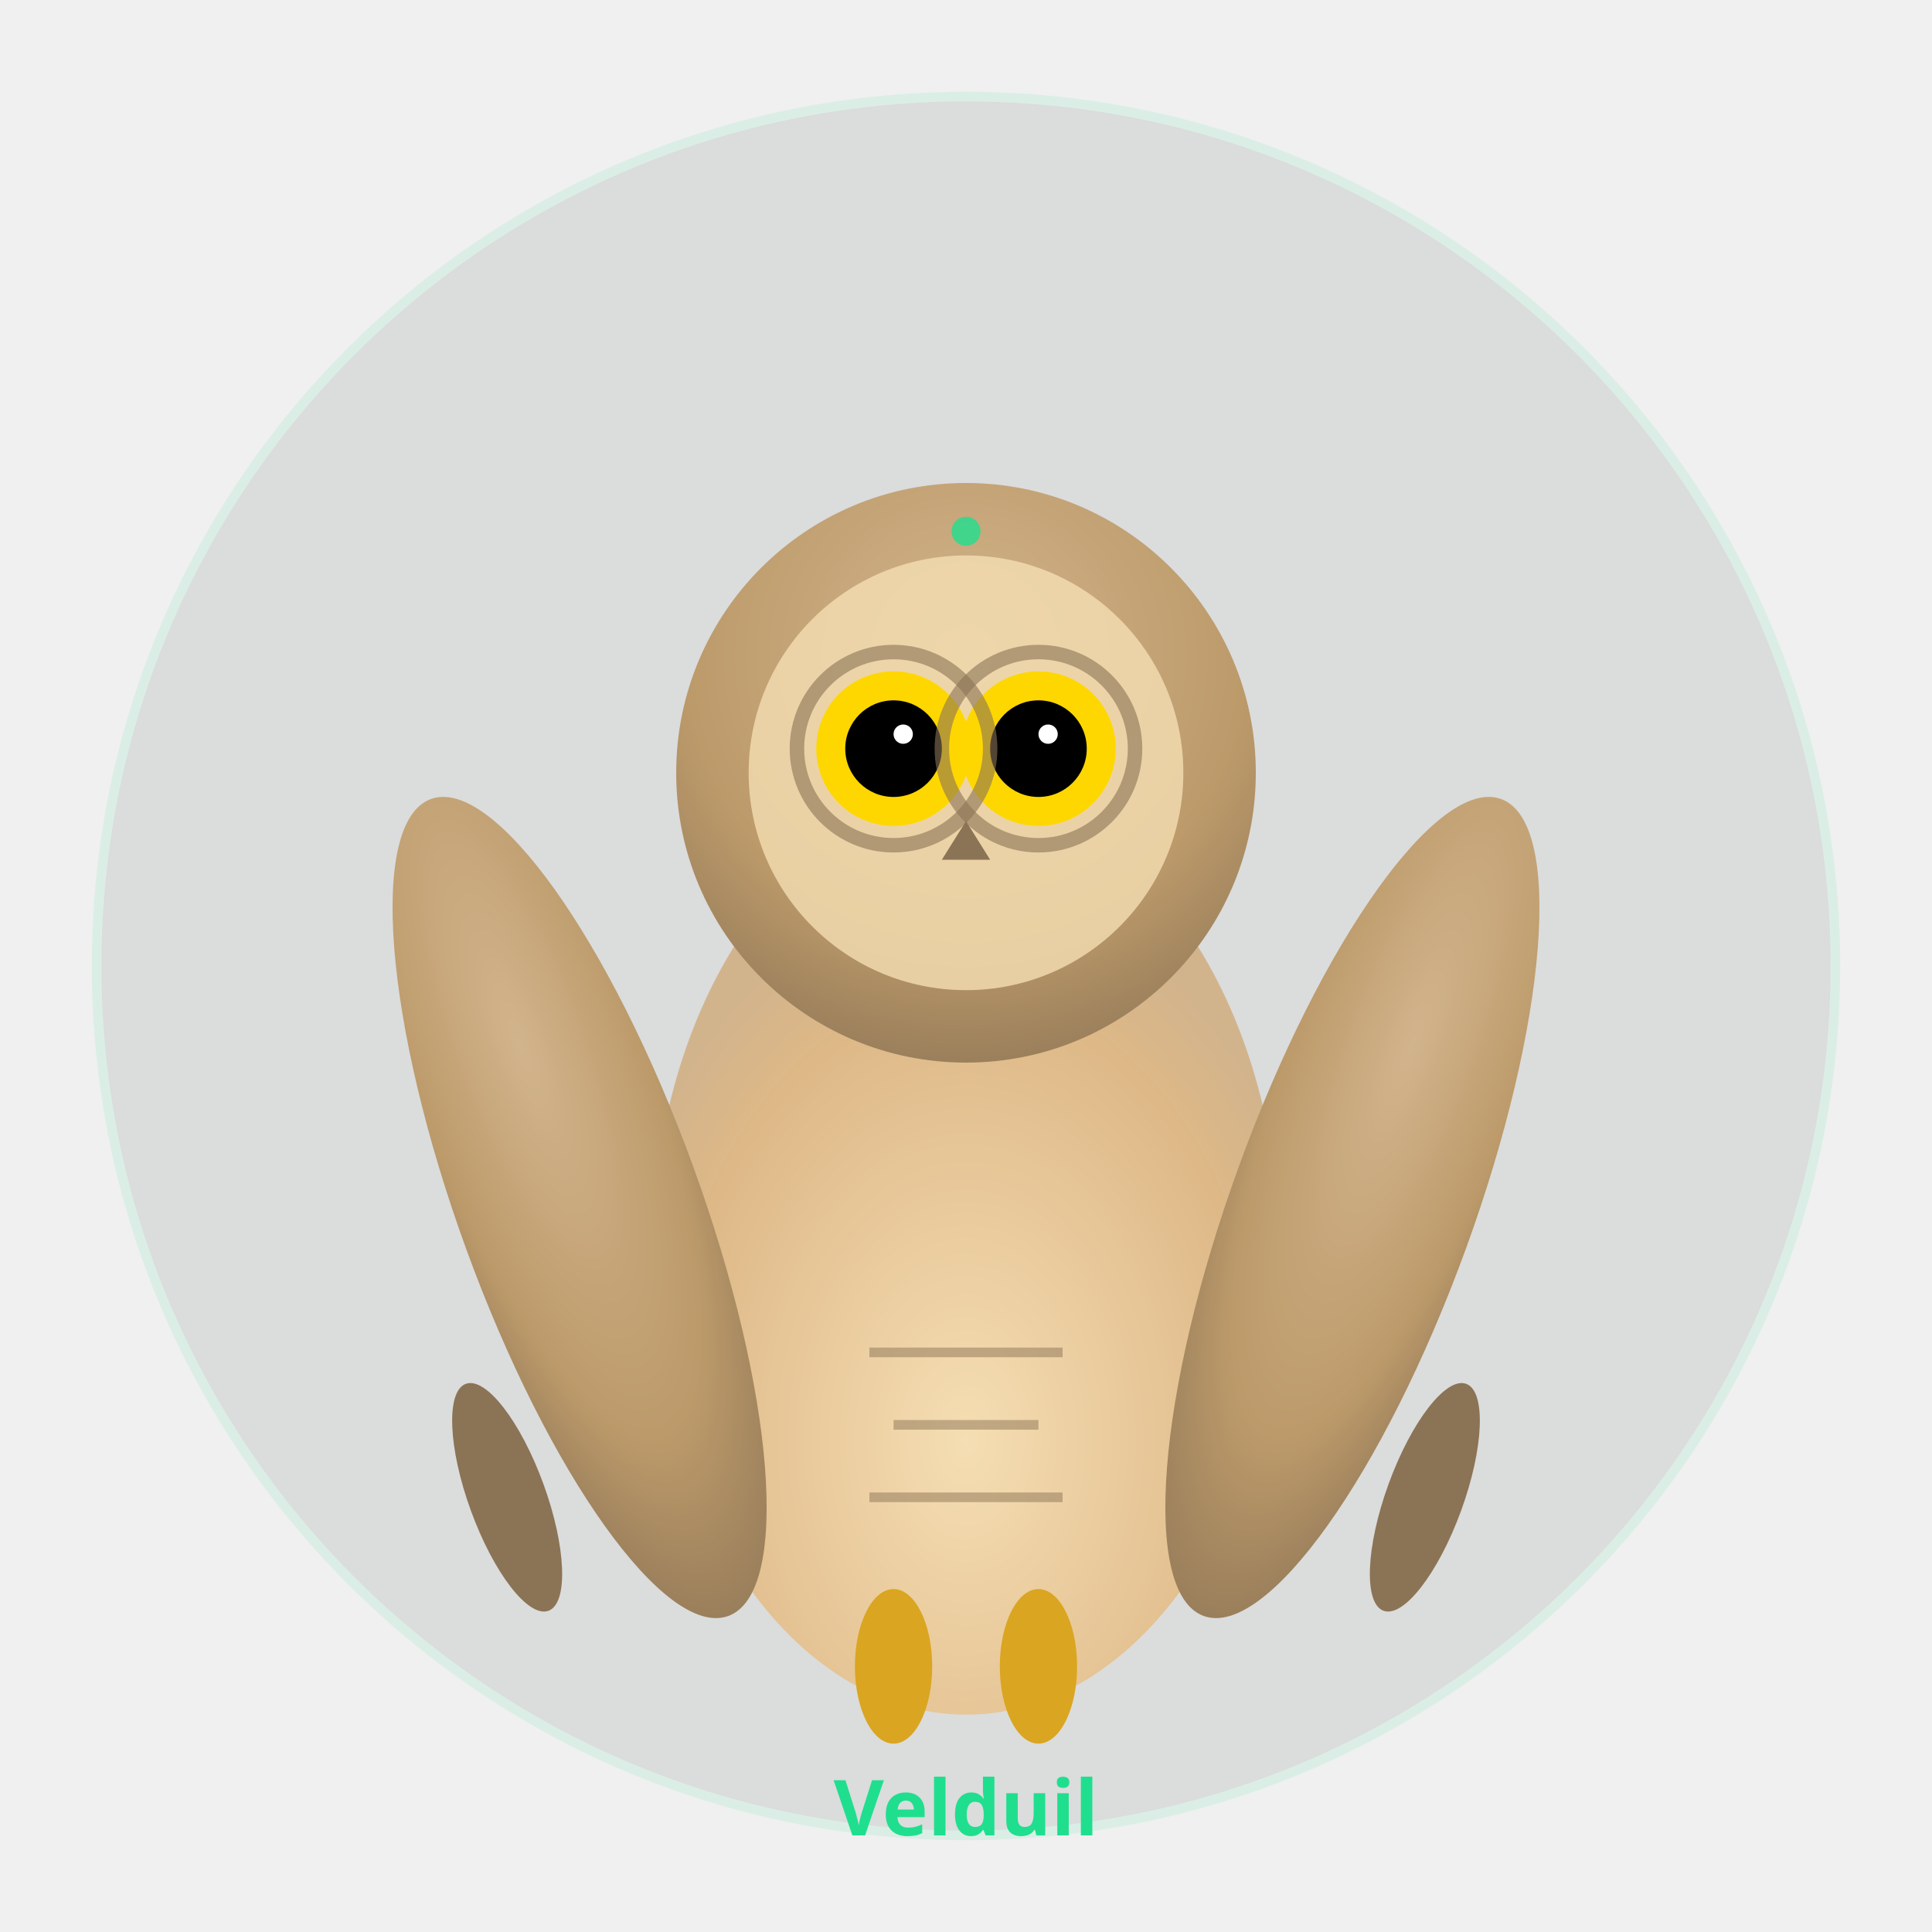
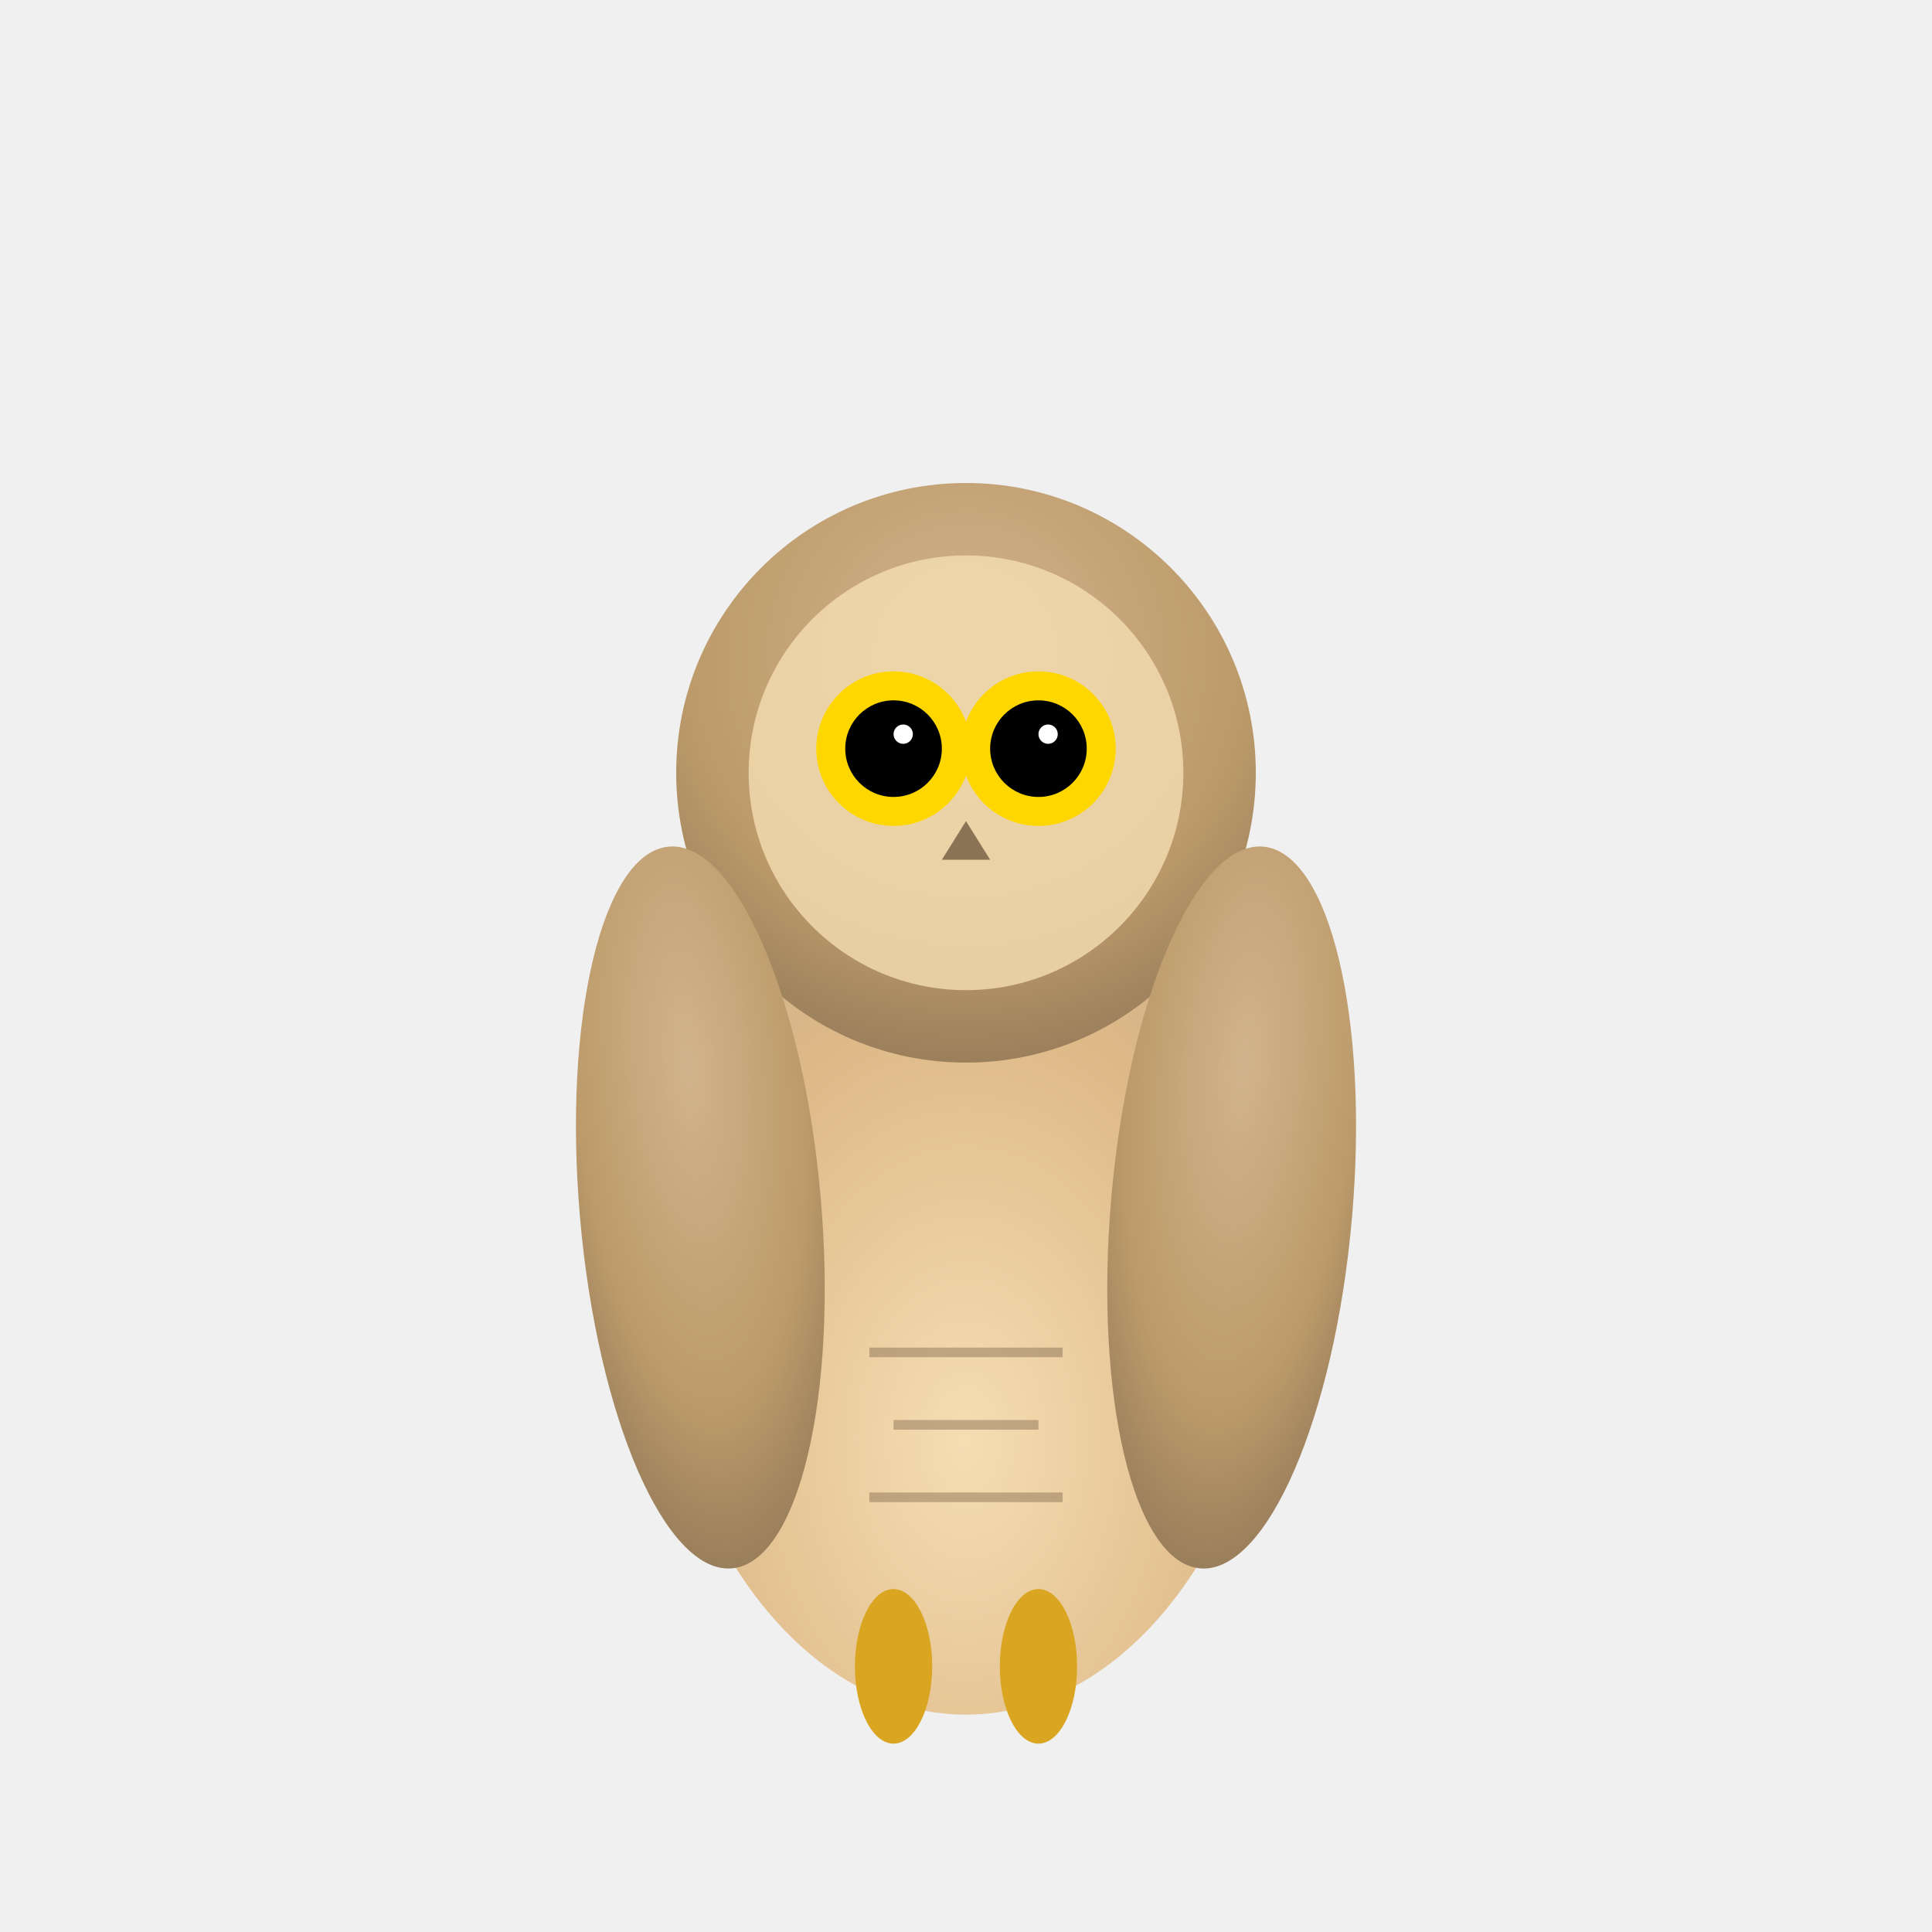
<svg xmlns="http://www.w3.org/2000/svg" viewBox="0 0 400 400">
  <defs>
    <radialGradient id="velduilGradient" cx="0.5" cy="0.3" r="0.8">
      <stop offset="0%" style="stop-color:#D2B48C;stop-opacity:1" />
      <stop offset="60%" style="stop-color:#BC9A6A;stop-opacity:1" />
      <stop offset="100%" style="stop-color:#8B7355;stop-opacity:1" />
    </radialGradient>
    <radialGradient id="velduilBelly" cx="0.5" cy="0.7" r="0.6">
      <stop offset="0%" style="stop-color:#F5DEB3;stop-opacity:1" />
      <stop offset="80%" style="stop-color:#DEB887;stop-opacity:1" />
      <stop offset="100%" style="stop-color:#D2B48C;stop-opacity:1" />
    </radialGradient>
  </defs>
-   <circle cx="200" cy="200" r="180" fill="#1a2a24" stroke="#1fdf8f" stroke-width="2" opacity="0.1" />
  <ellipse cx="200" cy="260" rx="65" ry="95" fill="url(#velduilBelly)" />
  <circle cx="200" cy="160" r="60" fill="url(#velduilGradient)" />
  <circle cx="200" cy="160" r="45" fill="#F5DEB3" opacity="0.8" />
  <circle cx="185" cy="155" r="16" fill="#FFD700" />
  <circle cx="215" cy="155" r="16" fill="#FFD700" />
  <circle cx="185" cy="155" r="10" fill="#000" />
  <circle cx="215" cy="155" r="10" fill="#000" />
  <circle cx="187" cy="152" r="2" fill="#FFF" />
  <circle cx="217" cy="152" r="2" fill="#FFF" />
  <polygon points="200,170 195,178 205,178" fill="#8B7355" />
-   <ellipse cx="120" cy="250" rx="25" ry="90" fill="url(#velduilGradient)" transform="rotate(-20 120 250)" />
-   <ellipse cx="280" cy="250" rx="25" ry="90" fill="url(#velduilGradient)" transform="rotate(20 280 250)" />
-   <ellipse cx="105" cy="310" rx="8" ry="25" fill="#8B7355" transform="rotate(-20 105 310)" />
-   <ellipse cx="295" cy="310" rx="8" ry="25" fill="#8B7355" transform="rotate(20 295 310)" />
-   <circle cx="185" cy="155" r="20" fill="none" stroke="#8B7355" stroke-width="3" opacity="0.6" />
-   <circle cx="215" cy="155" r="20" fill="none" stroke="#8B7355" stroke-width="3" opacity="0.6" />
+   <ellipse cx="145" cy="250" rx="25" ry="75" fill="url(#velduilGradient)" transform="rotate(-5 145 250)" />
+   <ellipse cx="255" cy="250" rx="25" ry="75" fill="url(#velduilGradient)" transform="rotate(5 255 250)" />
  <line x1="180" y1="280" x2="220" y2="280" stroke="#8B7355" stroke-width="2" opacity="0.5" />
  <line x1="185" y1="295" x2="215" y2="295" stroke="#8B7355" stroke-width="2" opacity="0.5" />
  <line x1="180" y1="310" x2="220" y2="310" stroke="#8B7355" stroke-width="2" opacity="0.5" />
  <ellipse cx="185" cy="345" rx="8" ry="16" fill="#DAA520" />
  <ellipse cx="215" cy="345" rx="8" ry="16" fill="#DAA520" />
-   <circle cx="200" cy="110" r="3" fill="#1fdf8f" opacity="0.8" />
-   <text x="200" y="380" text-anchor="middle" fill="#1fdf8f" font-family="system-ui" font-size="16" font-weight="bold">Velduil</text>
</svg>
